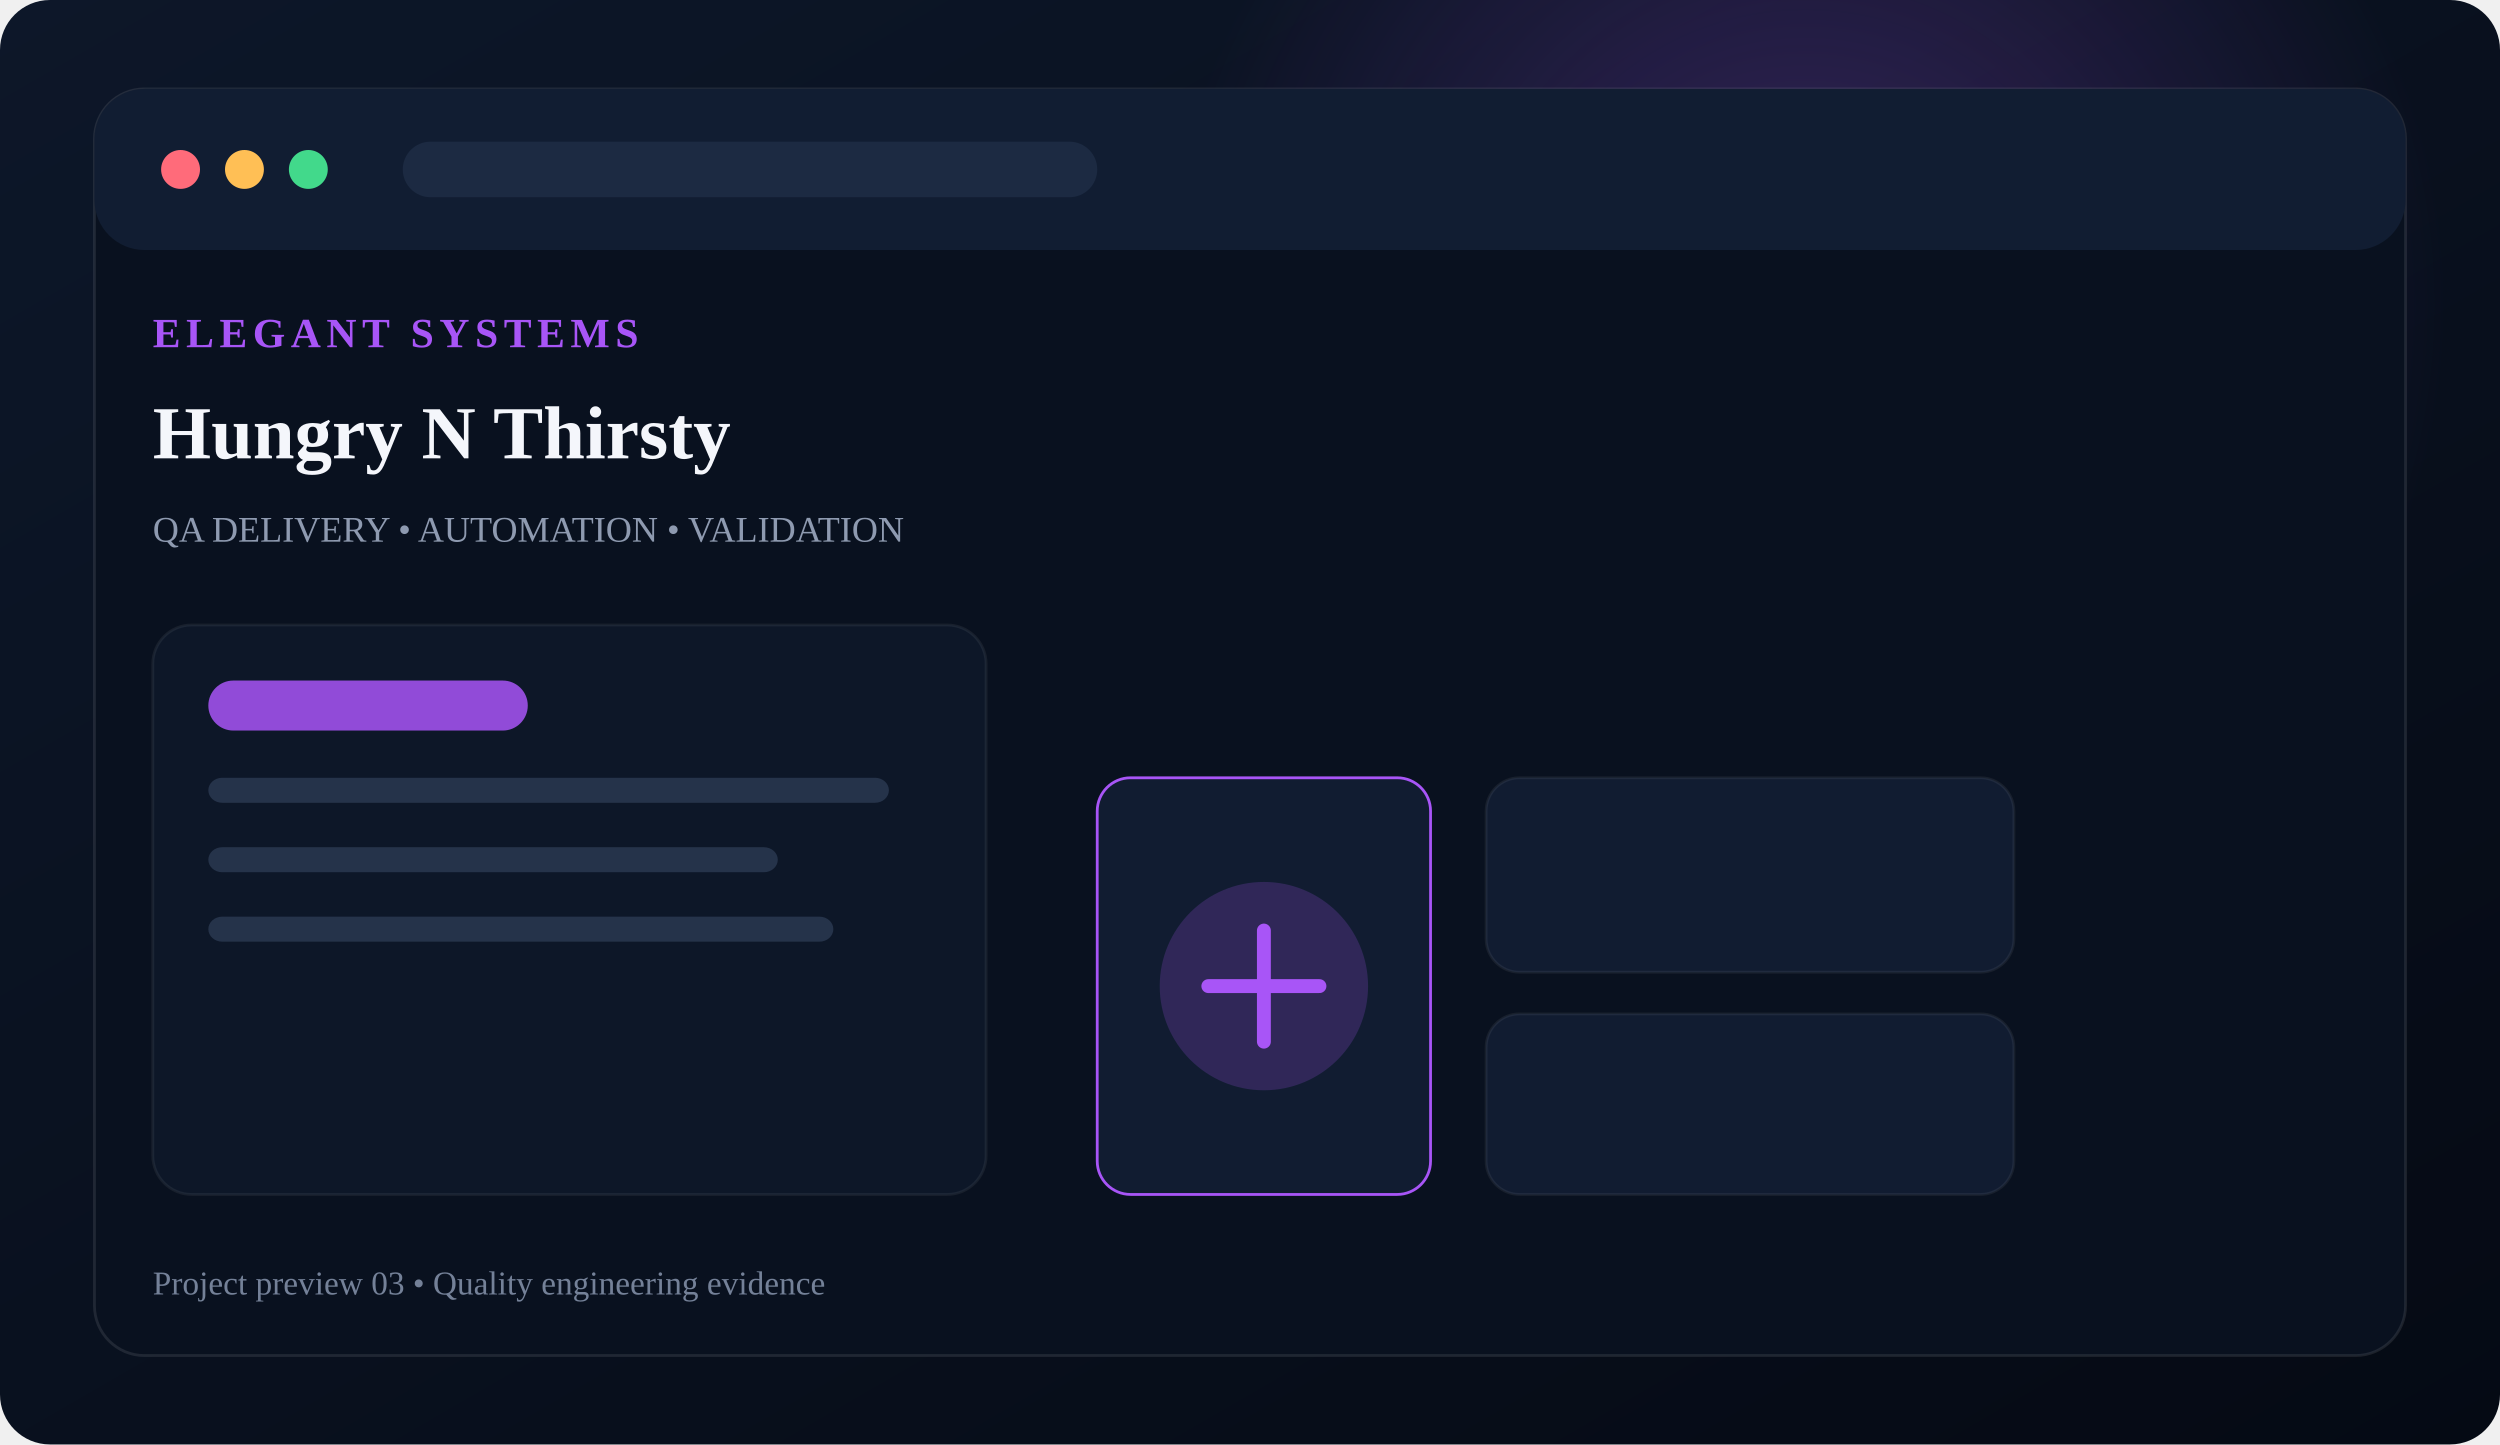
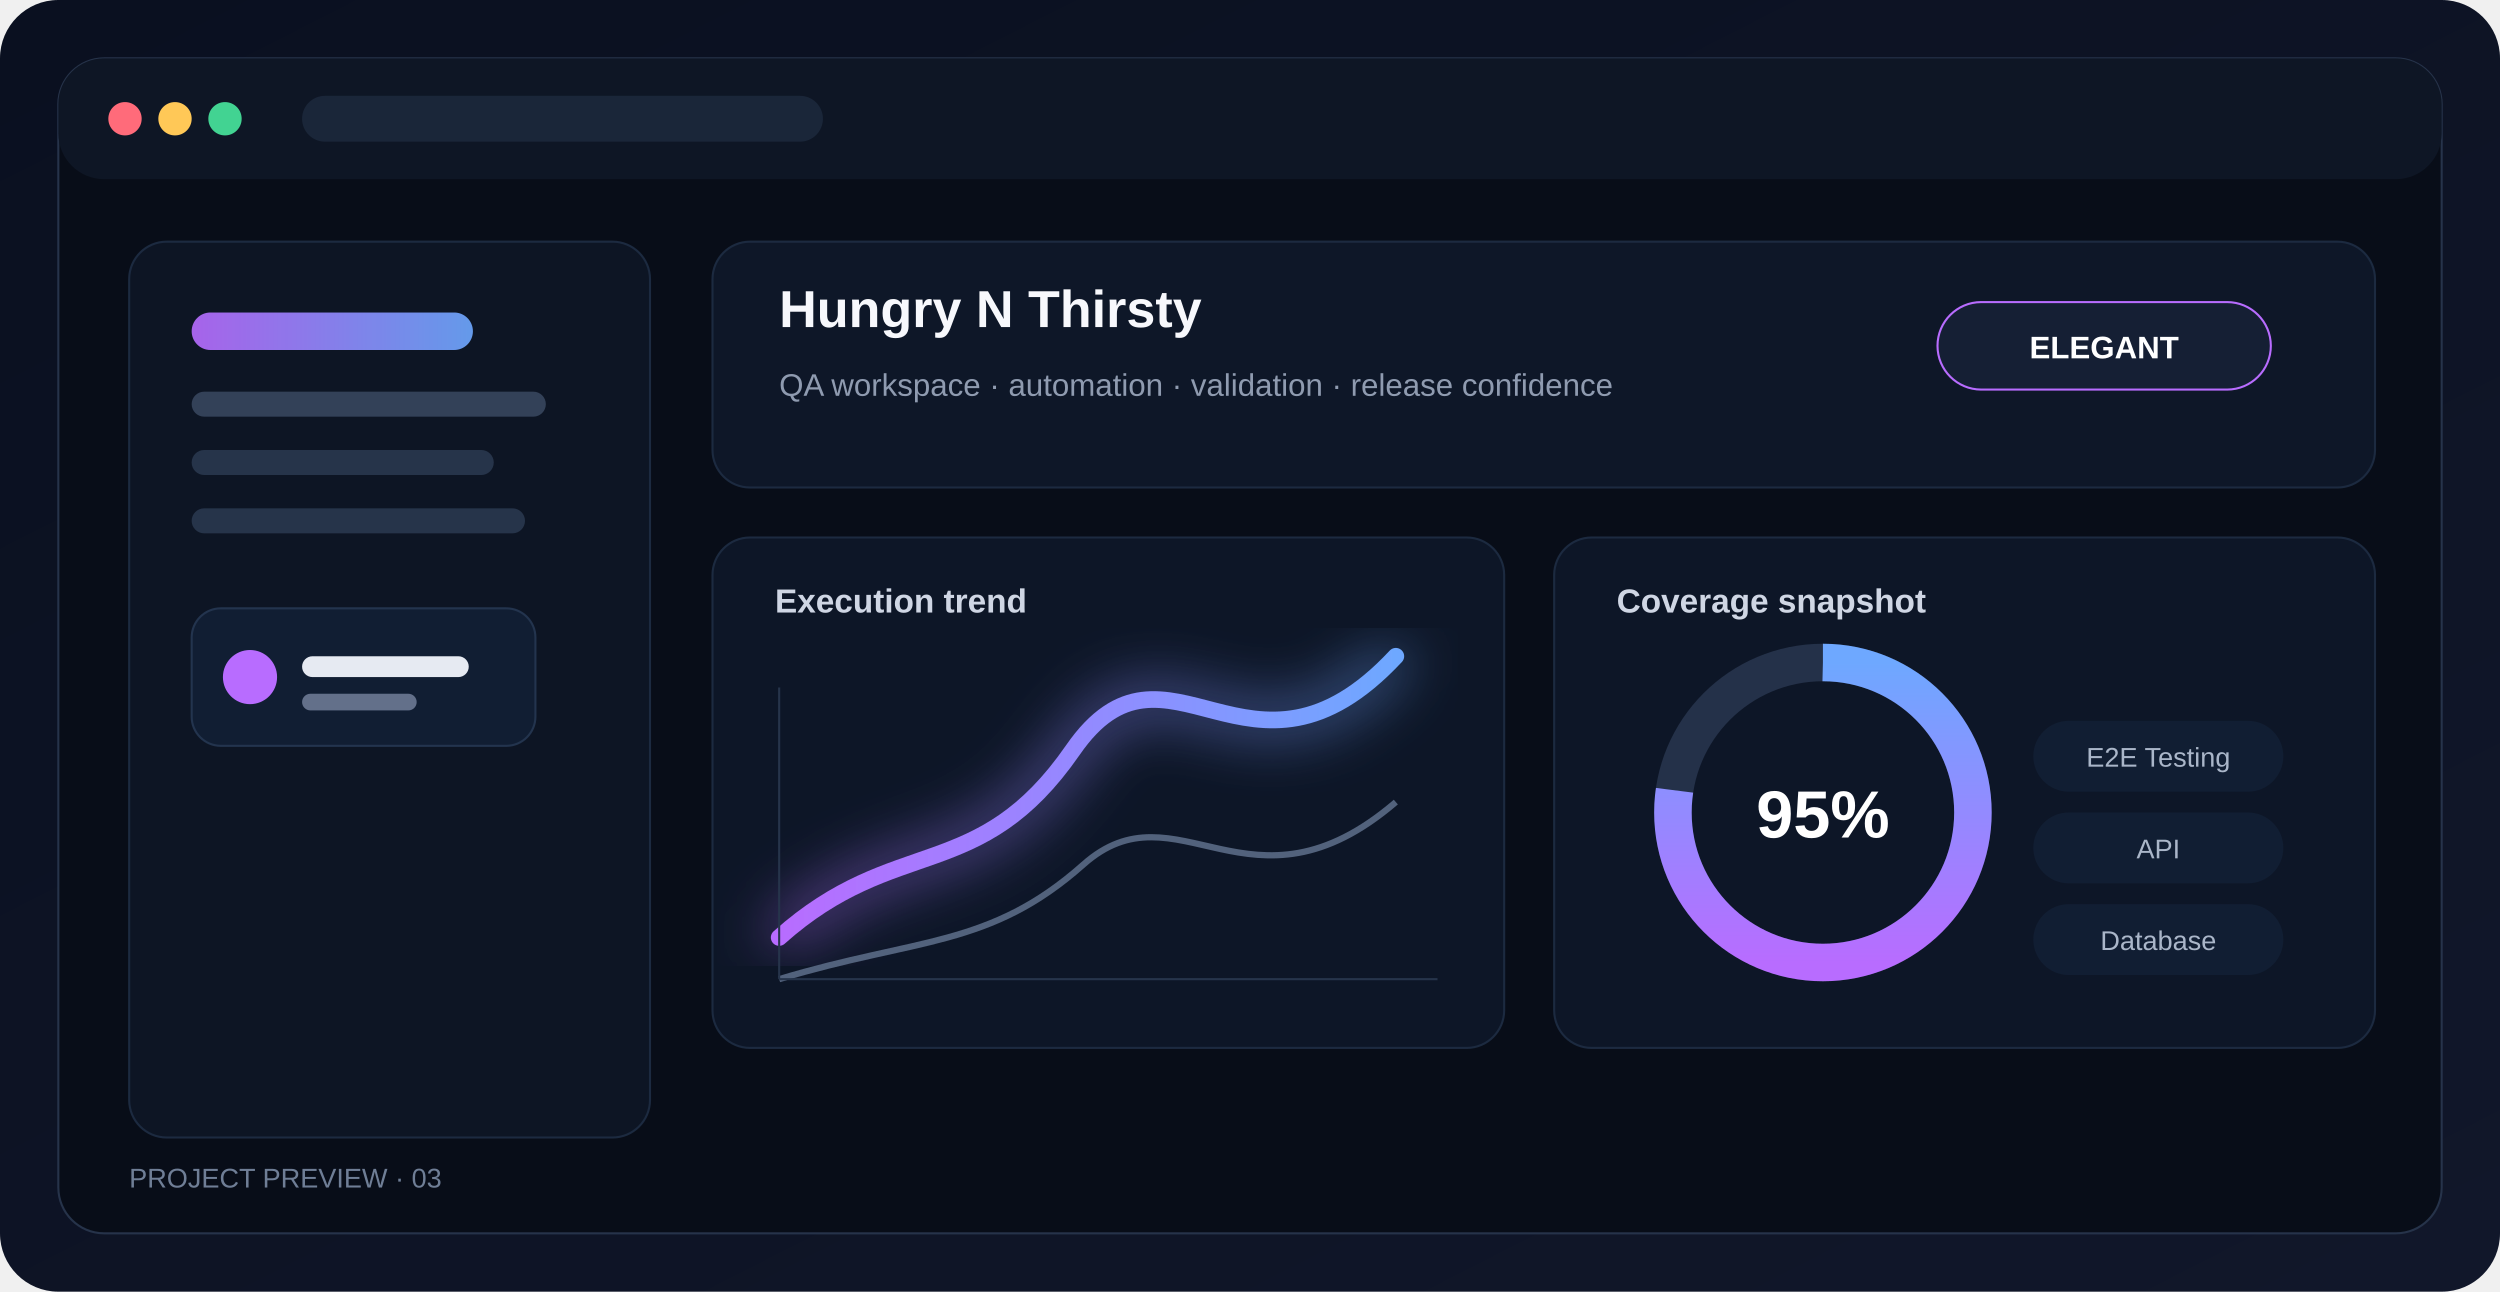
- <svg xmlns="http://www.w3.org/2000/svg" viewBox="0 0 900 520">
+ <svg xmlns="http://www.w3.org/2000/svg" viewBox="0 0 1200 620">
  <defs>
    <linearGradient id="bg" x1="0" y1="0" x2="1" y2="1">
-       <stop offset="0" stop-color="#0d1729" />
-       <stop offset="1" stop-color="#050a14" />
+       <stop stop-color="#0a1020" />
+       <stop offset="1" stop-color="#11172a" />
    </linearGradient>
-     <radialGradient id="g">
-       <stop offset="0" stop-color="#a855f7" stop-opacity=".28" />
-       <stop offset="1" stop-color="#a855f7" stop-opacity="0" />
-     </radialGradient>
+     <linearGradient id="a" x1="0" y1="0" x2="1" y2="0">
+       <stop stop-color="#b86cff" />
+       <stop offset="1" stop-color="#6ea8ff" />
+     </linearGradient>
+     <filter id="glow">
+       <feGaussianBlur stdDeviation="14" result="b" />
+       <feMerge>
+         <feMergeNode in="b" />
+         <feMergeNode in="SourceGraphic" />
+       </feMerge>
+     </filter>
  </defs>
-   <rect width="900" height="520" rx="18" fill="url(#bg)" />
-   <circle cx="650" cy="110" r="230" fill="url(#g)" />
-   <rect x="34" y="32" width="832" height="456" rx="18" fill="#09111f" stroke="#ffffff18" />
-   <rect x="34" y="32" width="832" height="58" rx="18" fill="#111d32" />
-   <circle cx="65" cy="61" r="7" fill="#ff6b7a" />
-   <circle cx="88" cy="61" r="7" fill="#ffbf55" />
-   <circle cx="111" cy="61" r="7" fill="#42d98b" />
-   <rect x="145" y="51" width="250" height="20" rx="10" fill="#1c2a42" />
-   <text x="55" y="125" fill="#a855f7" font-size="15" font-weight="800" letter-spacing="2">ELEGANT SYSTEMS</text>
-   <text x="55" y="165" fill="#f4f6fb" font-size="27" font-weight="800">Hungry N Thirsty</text>
-   <text x="55" y="195" fill="#8e9ab0" font-size="13">QA DELIVERY • AUTOMATION • VALIDATION</text>
-   <rect x="55" y="225" width="300" height="205" rx="14" fill="#0d1728" stroke="#ffffff10" />
-   <rect x="75" y="245" width="115" height="18" rx="9" fill="#a855f7" opacity=".85" />
-   <rect x="75" y="280" width="245" height="9" rx="5" fill="#25334a" />
-   <rect x="75" y="305" width="205" height="9" rx="5" fill="#25334a" />
-   <rect x="75" y="330" width="225" height="9" rx="5" fill="#25334a" />
-   <rect x="395" y="280" width="120" height="150" rx="12" fill="#111c31" stroke="#a855f7" />
-   <rect x="535" y="280" width="190" height="70" rx="12" fill="#111c31" stroke="#ffffff10" />
-   <rect x="535" y="365" width="190" height="65" rx="12" fill="#111c31" stroke="#ffffff10" />
-   <circle cx="455" cy="355" r="36" fill="#a855f7" opacity=".2" stroke="#a855f7" stroke-width="3" />
-   <path d="M435 355h40M455 335v40" stroke="#a855f7" stroke-width="5" stroke-linecap="round" />
-   <text x="55" y="466" fill="#748198" font-size="12">Project preview 03 • Quality engineering evidence</text>
+   <rect width="1200" height="620" rx="28" fill="url(#bg)" />
+   <rect x="28" y="28" width="1144" height="564" rx="22" fill="#080d18" stroke="#26334a" />
+   <rect x="28" y="28" width="1144" height="58" rx="22" fill="#0e1625" />
+   <circle cx="60" cy="57" r="8" fill="#ff6b7a" />
+   <circle cx="84" cy="57" r="8" fill="#ffc857" />
+   <circle cx="108" cy="57" r="8" fill="#42d392" />
+   <rect x="145" y="46" width="250" height="22" rx="11" fill="#1a2639" />
+   <rect x="62" y="116" width="250" height="430" rx="18" fill="#0d1524" stroke="#1c2a40" />
+   <rect x="92" y="150" width="135" height="18" rx="9" fill="url(#a)" opacity=".9" />
+   <rect x="92" y="188" width="170" height="12" rx="6" fill="#334158" />
+   <rect x="92" y="216" width="145" height="12" rx="6" fill="#26344a" />
+   <rect x="92" y="244" width="160" height="12" rx="6" fill="#26344a" />
+   <rect x="92" y="292" width="165" height="66" rx="14" fill="#111e33" stroke="#23344e" />
+   <circle cx="120" cy="325" r="13" fill="#b86cff" />
+   <rect x="145" y="315" width="80" height="10" rx="5" fill="#e6eaf2" />
+   <rect x="145" y="333" width="55" height="8" rx="4" fill="#63708a" />
+   <rect x="342" y="116" width="798" height="118" rx="18" fill="#0e1728" stroke="#1c2a40" />
+   <text x="374" y="157" fill="#f7f8fc" font-family="Arial, sans-serif" font-size="25" font-weight="700">Hungry N Thirsty</text>
+   <text x="374" y="190" fill="#8f9bb0" font-family="Arial, sans-serif" font-size="15">QA workspace · automation · validation · release confidence</text>
+   <rect x="930" y="145" width="160" height="42" rx="21" fill="#151f34" stroke="#b86cff" />
+   <text x="1010" y="172" text-anchor="middle" fill="#fff" font-family="Arial, sans-serif" font-size="15" font-weight="700">ELEGANT</text>
+   <rect x="342" y="258" width="380" height="245" rx="18" fill="#0d1627" stroke="#1c2a40" />
+   <text x="372" y="294" fill="#cfd6e4" font-family="Arial, sans-serif" font-size="16" font-weight="700">Execution trend</text>
+   <path d="M374 450 C430 400,470 425,515 360 S600 390,670 315" fill="none" stroke="url(#a)" stroke-width="8" stroke-linecap="round" filter="url(#glow)" />
+   <path d="M374 470 C440 450,475 455,520 415 S600 445,670 385" fill="none" stroke="#52627c" stroke-width="3" />
+   <line x1="374" y1="470" x2="690" y2="470" stroke="#26344b" />
+   <line x1="374" y1="330" x2="374" y2="470" stroke="#26344b" />
+   <rect x="746" y="258" width="394" height="245" rx="18" fill="#0d1627" stroke="#1c2a40" />
+   <text x="776" y="294" fill="#cfd6e4" font-family="Arial, sans-serif" font-size="16" font-weight="700">Coverage snapshot</text>
+   <circle cx="875" cy="390" r="72" fill="none" stroke="#243149" stroke-width="18" />
+   <circle cx="875" cy="390" r="72" fill="none" stroke="url(#a)" stroke-width="18" stroke-dasharray="350 452" transform="rotate(-90 875 390)" />
+   <text x="875" y="402" text-anchor="middle" fill="#fff" font-family="Arial, sans-serif" font-size="32" font-weight="800">95%</text>
+   <rect x="976" y="346" width="120" height="34" rx="17" fill="#111e33" />
+   <text x="1036" y="368" text-anchor="middle" fill="#aab6c9" font-family="Arial, sans-serif" font-size="13">E2E Testing</text>
+   <rect x="976" y="390" width="120" height="34" rx="17" fill="#111e33" />
+   <text x="1036" y="412" text-anchor="middle" fill="#aab6c9" font-family="Arial, sans-serif" font-size="13">API</text>
+   <rect x="976" y="434" width="120" height="34" rx="17" fill="#111e33" />
+   <text x="1036" y="456" text-anchor="middle" fill="#aab6c9" font-family="Arial, sans-serif" font-size="13">Database</text>
+   <text x="62" y="570" fill="#6f7e96" font-family="Arial, sans-serif" font-size="13">PROJECT PREVIEW · 03</text>
</svg>
